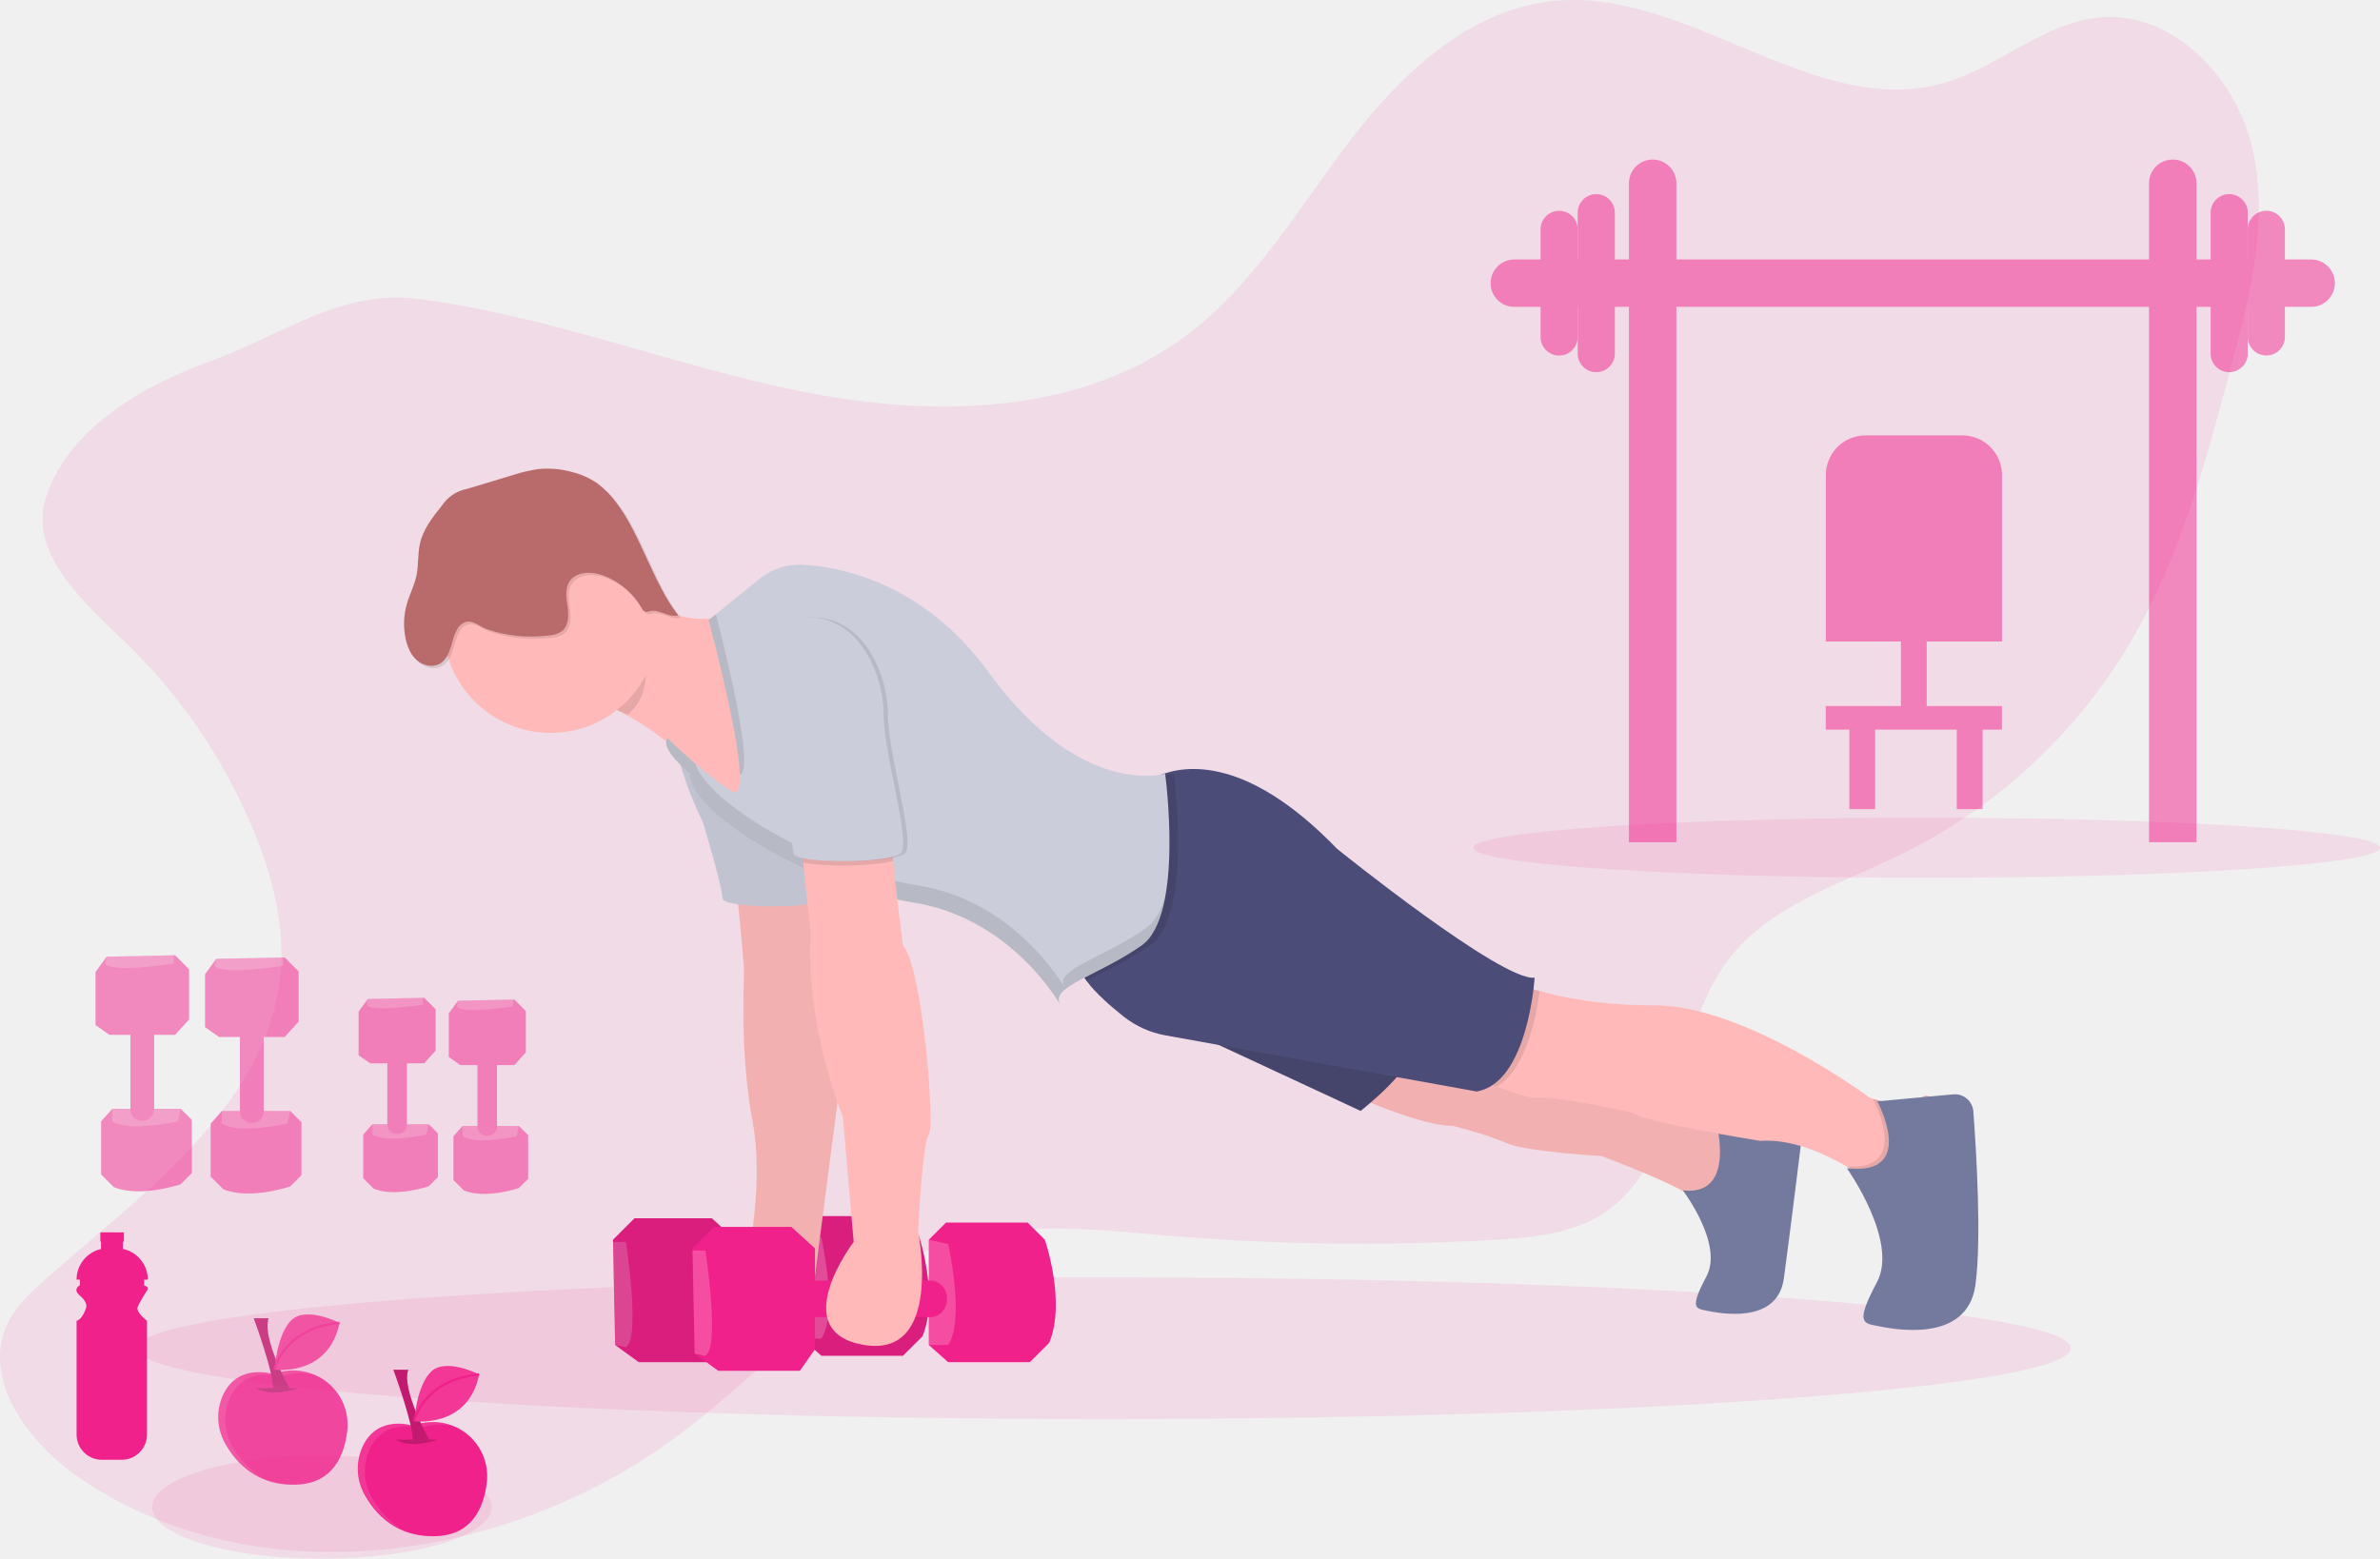
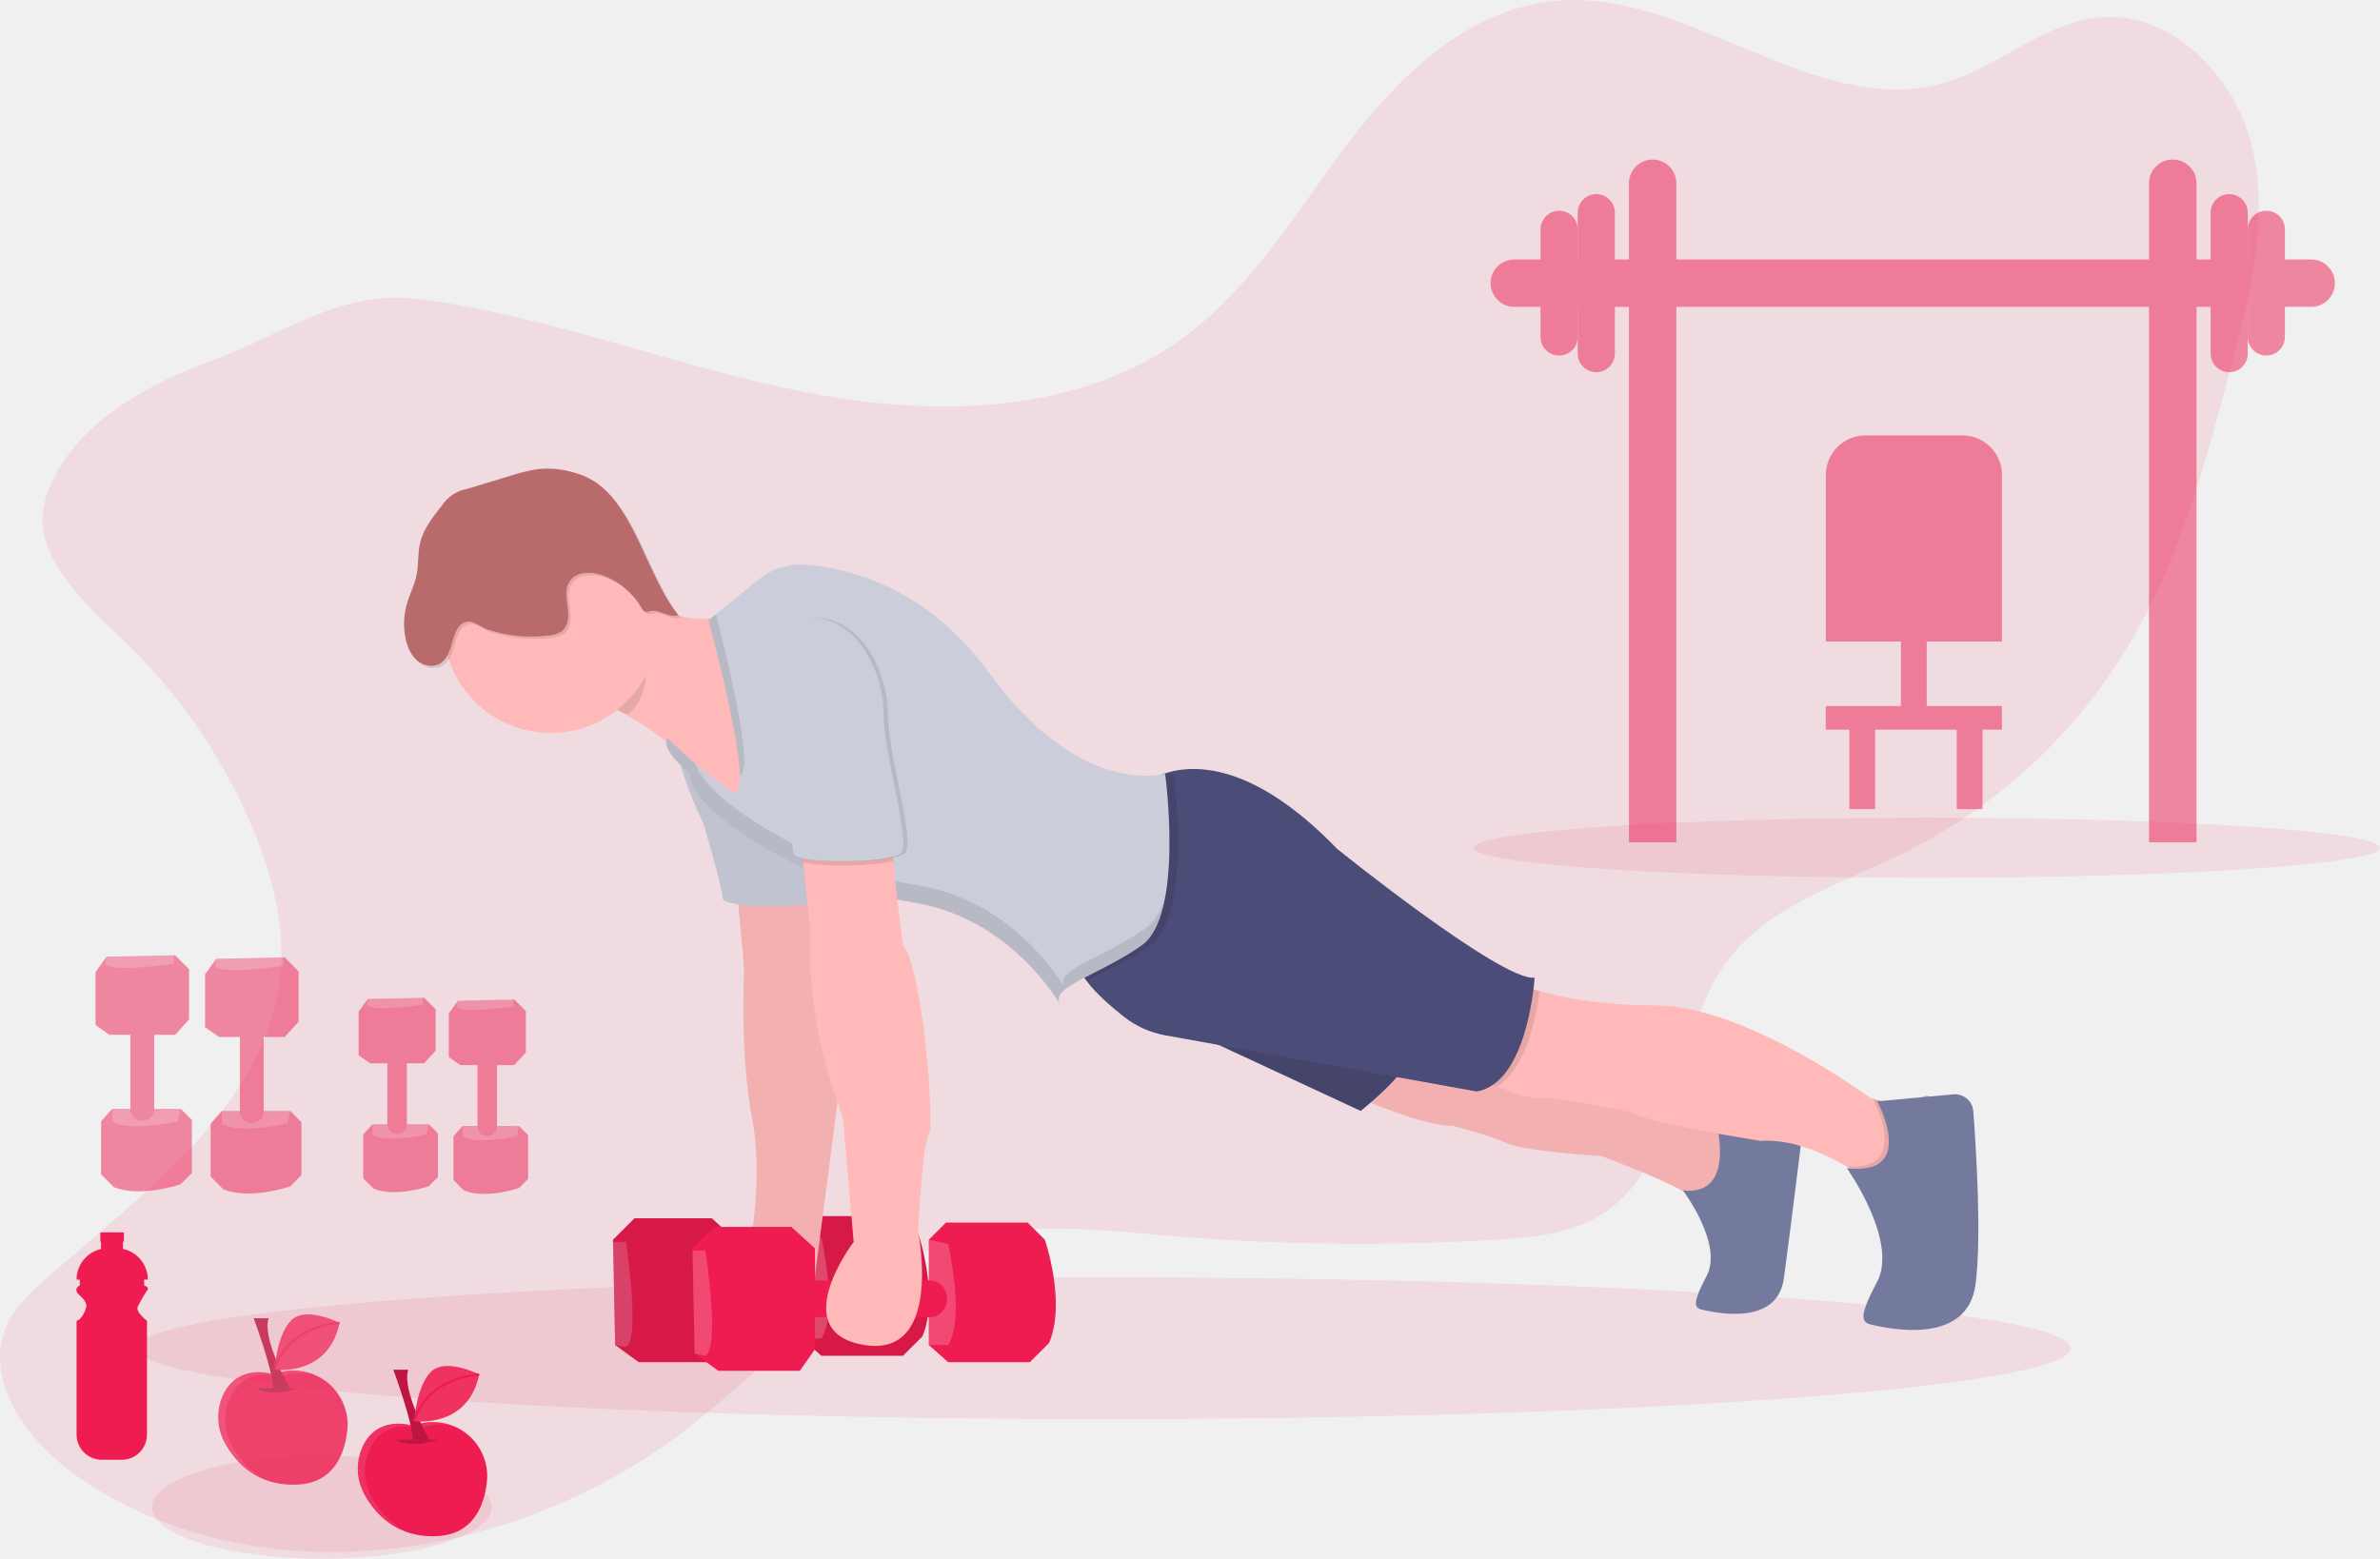
<svg xmlns="http://www.w3.org/2000/svg" id="cbb27dff-01cf-4d21-b827-02c6f7b52fd7" data-name="Layer 1" width="1020" height="668.18" viewBox="0 0 1020 668.18">
-   <path d="M109.75,328.95c-7.68,23.25,14.9,44.16,32.66,61A239.26,239.26,0,0,1,198.71,472c7.72,18.73,13.09,38.88,11.65,59.09-4.08,57.32-58.06,95.51-101.19,133.48C103.06,670,96.95,675.68,93.39,683c-11.43,23.49,8,50.56,29.4,65.54C199,801.86,309,786,382.92,729.55c38.28-29.24,71.18-69,117.57-82,29.66-8.27,61.14-4.35,91.83-1.8a977.73,977.73,0,0,0,138.34,1.64c16.18-1,33.1-2.56,46.65-11.45,34.31-22.48,28.52-75.78,53.28-108.48,17.8-23.5,48.21-32.56,74.68-45.55a233.64,233.64,0,0,0,97.83-90.78c21.25-36.17,32.26-77.29,43-117.83,8.1-30.46,16.23-62.36,9.37-93.13s-33.94-59.5-65.34-56.8c-24.11,2.07-43.29,21.12-66.51,27.94C868,167.69,814,110.8,756.3,116.29c-36.33,3.45-65.63,31-87.78,60s-40.9,61.65-70.15,83.49c-45.5,34-107.84,35.2-163.54,24.19s-109.14-32.68-165.46-39.9c-33.18-4.25-58.61,15.52-88.49,26.39C153.46,280.44,119.91,298.2,109.75,328.95Z" transform="translate(-90 -115.91)" fill="#f1218b" opacity="0.1" />
-   <ellipse cx="137.95" cy="646.08" rx="72.74" ry="22.1" fill="#f1218b" opacity="0.1" />
-   <ellipse cx="825.73" cy="363.42" rx="194.27" ry="12.89" fill="#f1218b" opacity="0.1" />
+   <path d="M109.75,328.95c-7.68,23.25,14.9,44.16,32.66,61A239.26,239.26,0,0,1,198.71,472c7.72,18.73,13.09,38.88,11.65,59.09-4.08,57.32-58.06,95.51-101.19,133.48C103.06,670,96.95,675.68,93.39,683c-11.43,23.49,8,50.56,29.4,65.54C199,801.86,309,786,382.92,729.55c38.28-29.24,71.18-69,117.57-82,29.66-8.27,61.14-4.35,91.83-1.8a977.73,977.73,0,0,0,138.34,1.64c16.18-1,33.1-2.56,46.65-11.45,34.31-22.48,28.52-75.78,53.28-108.48,17.8-23.5,48.21-32.56,74.68-45.55a233.64,233.64,0,0,0,97.83-90.78c21.25-36.17,32.26-77.29,43-117.83,8.1-30.46,16.23-62.36,9.37-93.13s-33.94-59.5-65.34-56.8c-24.11,2.07-43.29,21.12-66.51,27.94C868,167.69,814,110.8,756.3,116.29c-36.33,3.45-65.63,31-87.78,60s-40.9,61.65-70.15,83.49c-45.5,34-107.84,35.2-163.54,24.19s-109.14-32.68-165.46-39.9c-33.18-4.25-58.61,15.52-88.49,26.39C153.46,280.44,119.91,298.2,109.75,328.95Z" transform="translate(-90 -115.91)" fill="#ee1c50" opacity="0.1" />
+   <ellipse cx="137.95" cy="646.08" rx="72.74" ry="22.1" fill="#ee1c50" opacity="0.1" />
+   <ellipse cx="825.73" cy="363.42" rx="194.27" ry="12.89" fill="#ee1c50" opacity="0.1" />
  <g opacity="0.5">
-     <path d="M708.28,68.4h0a10.16,10.16,0,0,1,10.16,10.16v282.5a0,0,0,0,1,0,0H698.12a0,0,0,0,1,0,0V78.55A10.16,10.16,0,0,1,708.28,68.4Z" fill="#f1218b" />
-     <path d="M931.21,68.4h0a10.16,10.16,0,0,1,10.16,10.16v282.5a0,0,0,0,1,0,0H921a0,0,0,0,1,0,0V78.55A10.16,10.16,0,0,1,931.21,68.4Z" fill="#f1218b" />
-     <rect x="899.59" y="56.37" width="20.32" height="361.84" rx="10.16" ry="10.16" transform="translate(1057.04 -788.36) rotate(90)" fill="#f1218b" />
-     <rect x="676.16" y="83.22" width="15.92" height="76.32" rx="7.96" ry="7.96" fill="#f1218b" />
-     <rect x="660.24" y="90.36" width="15.92" height="62.05" rx="7.96" ry="7.96" fill="#f1218b" />
-     <rect x="1037.4" y="199.13" width="15.92" height="76.32" rx="7.96" ry="7.96" transform="translate(2000.73 358.67) rotate(-180)" fill="#f1218b" />
-     <rect x="1053.33" y="206.27" width="15.92" height="62.05" rx="7.96" ry="7.96" transform="translate(2032.58 358.67) rotate(180)" fill="#f1218b" />
+     <path d="M708.28,68.4h0a10.16,10.16,0,0,1,10.16,10.16v282.5a0,0,0,0,1,0,0H698.12a0,0,0,0,1,0,0V78.55A10.16,10.16,0,0,1,708.28,68.4Z" fill="#ee1c50" />
+     <path d="M931.21,68.4h0a10.16,10.16,0,0,1,10.16,10.16v282.5a0,0,0,0,1,0,0H921a0,0,0,0,1,0,0V78.55A10.16,10.16,0,0,1,931.21,68.4Z" fill="#ee1c50" />
+     <rect x="899.59" y="56.37" width="20.32" height="361.84" rx="10.16" ry="10.16" transform="translate(1057.04 -788.36) rotate(90)" fill="#ee1c50" />
+     <rect x="676.16" y="83.22" width="15.92" height="76.32" rx="7.96" ry="7.96" fill="#ee1c50" />
+     <rect x="660.24" y="90.36" width="15.92" height="62.05" rx="7.96" ry="7.96" fill="#ee1c50" />
+     <rect x="1037.4" y="199.13" width="15.92" height="76.32" rx="7.96" ry="7.96" transform="translate(2000.73 358.67) rotate(-180)" fill="#ee1c50" />
+     <rect x="1053.33" y="206.27" width="15.92" height="62.05" rx="7.96" ry="7.96" transform="translate(2032.58 358.67) rotate(180)" fill="#ee1c50" />
  </g>
  <g opacity="0.5">
-     <path d="M799.46,186.64H841a17,17,0,0,1,17,17V275a0,0,0,0,1,0,0h-75.5a0,0,0,0,1,0,0V203.64A17,17,0,0,1,799.46,186.64Z" fill="#f1218b" />
-     <rect x="814.68" y="268.59" width="11.05" height="36.83" fill="#f1218b" />
-     <rect x="792.58" y="310.02" width="11.05" height="36.83" fill="#f1218b" />
-     <rect x="838.62" y="310.02" width="11.05" height="36.83" fill="#f1218b" />
-     <rect x="782.46" y="302.65" width="75.5" height="10.13" fill="#f1218b" />
+     <path d="M799.46,186.64H841a17,17,0,0,1,17,17V275a0,0,0,0,1,0,0h-75.5a0,0,0,0,1,0,0V203.64A17,17,0,0,1,799.46,186.64Z" fill="#ee1c50" />
+     <rect x="814.68" y="268.59" width="11.05" height="36.83" fill="#ee1c50" />
+     <rect x="792.58" y="310.02" width="11.05" height="36.83" fill="#ee1c50" />
+     <rect x="838.62" y="310.02" width="11.05" height="36.83" fill="#ee1c50" />
+     <rect x="782.46" y="302.65" width="75.5" height="10.13" fill="#ee1c50" />
  </g>
-   <ellipse cx="473.09" cy="577.95" rx="414.32" ry="30.38" fill="#f1218b" opacity="0.1" />
+   <ellipse cx="473.09" cy="577.95" rx="414.32" ry="30.38" fill="#ee1c50" opacity="0.1" />
  <path d="M670.36,585.67s28.54,12.89,42.35,12.89c0,0,14.73,3.68,23,7.37s40.51,5.52,40.51,5.52,37.75,13.81,42.35,20.26,18.41-23,18.41-23l-7.37-18.41-139-26.7Z" transform="translate(-90 -115.91)" fill="#ffb9b9" />
  <path d="M670.36,585.67s28.54,12.89,42.35,12.89c0,0,14.73,3.68,23,7.37s40.51,5.52,40.51,5.52,37.75,13.81,42.35,20.26,18.41-23,18.41-23l-7.37-18.41-139-26.7Z" transform="translate(-90 -115.91)" opacity="0.05" />
  <path d="M811.23,626.19s17.49,23,10.13,36.83-4.6,13.81,0,14.73,30.38,6.45,33.15-13.81,8.29-65.37,8.29-65.37L825,594.88S835.17,628.95,811.23,626.19Z" transform="translate(-90 -115.91)" fill="#737a9d" />
  <path d="M593.94,555.29l79.18,36.83s24.86-19.34,23-29.46l-92.07-22.1Z" transform="translate(-90 -115.91)" fill="#4c4c78" />
  <path d="M593.94,555.29l79.18,36.83s24.86-19.34,23-29.46l-92.07-22.1Z" transform="translate(-90 -115.91)" opacity="0.1" />
  <path d="M926.32,603.17,918,623.42,898.7,628a123.29,123.29,0,0,0-17.29-12.08c-10.39-6-24.06-11.87-37-10.94,0,0-51.56-8.29-54.32-12,0,0-33.15-7.37-40.51-6.45-3.55.44-11.18-2.11-18.12-4.88-7.45-3-14.11-6.17-14.11-6.17l23.94-37.75a64.34,64.34,0,0,0,8.6,3c9.15,2.68,25.62,6.16,49.41,6.16,38.67,0,92.07,39.59,92.07,39.59s.53.18,1.44.45c4,1.21,15.4,4.06,20.66-.45C919.87,581.07,926.32,603.17,926.32,603.17Z" transform="translate(-90 -115.91)" fill="#ffb9b9" />
  <path d="M926.32,603.17,918,623.42,898.7,628a123.29,123.29,0,0,0-17.29-12.08c28.08,2.11,11.31-28.89,11.31-28.89h.06c4,1.21,15.4,4.06,20.66-.45C919.87,581.07,926.32,603.17,926.32,603.17Z" transform="translate(-90 -115.91)" opacity="0.1" />
  <path d="M881.52,616.7s22.27,31.23,12.9,48.82-5.86,17.58,0,18.76,38.69,8.21,42.2-17.58c2.7-19.83.33-57.89-.91-74.41a7.89,7.89,0,0,0-8.58-7.26l-32.57,3S912,620.22,881.52,616.7Z" transform="translate(-90 -115.91)" fill="#737a9d" />
-   <polygon points="262.71 531.45 263.63 576.57 273.76 583.93 308.75 583.93 315.19 574.73 315.19 531.45 305.06 522.24 271.92 522.24 262.71 531.45" fill="#f1218b" />
+   <polygon points="262.71 531.45 263.63 576.57 273.76 583.93 308.75 583.93 315.19 574.73 315.19 531.45 305.06 522.24 271.92 522.24 262.71 531.45" fill="#ee1c50" />
  <path d="M358.23,648.28s6.45,41.43,0,45.12l-4.6-.92-.92-44.19Z" transform="translate(-90 -115.91)" fill="#fff" opacity="0.2" />
-   <path d="M433.73,644.6l7.37-7.37h35l7.37,7.37s9.21,26.7,1.84,44.19L477,697.08H442l-8.29-7.37Z" transform="translate(-90 -115.91)" fill="#f1218b" />
+   <path d="M433.73,644.6l7.37-7.37h35l7.37,7.37s9.21,26.7,1.84,44.19L477,697.08H442l-8.29-7.37Z" transform="translate(-90 -115.91)" fill="#ee1c50" />
  <polygon points="262.71 531.45 263.63 576.57 273.76 583.93 308.75 583.93 315.19 574.73 315.19 531.45 305.06 522.24 271.92 522.24 262.71 531.45" opacity="0.1" />
  <path d="M433.73,644.6l7.37-7.37h35l7.37,7.37s9.21,26.7,1.84,44.19L477,697.08H442l-8.29-7.37Z" transform="translate(-90 -115.91)" opacity="0.1" />
  <path d="M442,646.44s7.37,32.23,0,43.27h-8.29V644.6Z" transform="translate(-90 -115.91)" fill="#fff" opacity="0.2" />
  <path d="M405.19,491.76s3.68,35.91,3.68,40.51-1.84,35,3.68,64.45S408.87,663,408.87,663h30.38l12.89-99.44-9.21-52.48-3.68-16.57Z" transform="translate(-90 -115.91)" fill="#ffb9b9" />
  <path d="M405.19,491.76s3.68,35.91,3.68,40.51-1.84,35,3.68,64.45S408.87,663,408.87,663h30.38l12.89-99.44-9.21-52.48-3.68-16.57Z" transform="translate(-90 -115.91)" opacity="0.05" />
  <path d="M399.67,400.61s-40.51.92-8.29,68.13c0,0,8.29,27.62,8.29,32.23s41.43,4.6,46,0-7.37-42.35-7.37-59.85S426.37,395.09,399.67,400.61Z" transform="translate(-90 -115.91)" fill="#cbcdda" />
  <path d="M399.67,400.61s-40.51.92-8.29,68.13c0,0,8.29,27.62,8.29,32.23s41.43,4.6,46,0-7.37-42.35-7.37-59.85S426.37,395.09,399.67,400.61Z" transform="translate(-90 -115.91)" opacity="0.05" />
  <path d="M350.87,361s35,37.75,64.45,10.13l-3.68,97.6s-47.88-58-81-53.4Z" transform="translate(-90 -115.91)" fill="#ffb9b9" />
  <path d="M749.85,540.84c-1.4,10.79-5.8,33.51-18.43,40.87-7.45-3-14.11-6.17-14.11-6.17l23.94-37.75A64.34,64.34,0,0,0,749.85,540.84Z" transform="translate(-90 -115.91)" opacity="0.1" />
  <path d="M747.7,535s-2.76,45.12-24.86,48.8L589.36,559.72a40.29,40.29,0,0,1-17.74-8c-5.39-4.24-12-10-15.91-15.28-2.12-2.88-3.4-5.63-3.19-7.9.92-10.13,41.43-34.07,27.62-76.42a25.24,25.24,0,0,1,6.48-3.72c11.53-4.79,38.07-8.31,76.38,31.34C663,479.79,733.89,536.88,747.7,535Z" transform="translate(-90 -115.91)" fill="#4c4c78" />
-   <polygon points="296.78 535.13 297.7 580.25 307.82 587.62 342.81 587.62 349.26 578.41 349.26 535.13 339.13 525.93 305.98 525.93 296.78 535.13" fill="#f1218b" />
+   <polygon points="296.78 535.13 297.7 580.25 307.82 587.62 342.81 587.62 349.26 578.41 349.26 535.13 339.13 525.93 305.98 525.93 296.78 535.13" fill="#ee1c50" />
  <path d="M392.3,652s6.45,41.43,0,45.12l-4.6-.92L386.78,652Z" transform="translate(-90 -115.91)" fill="#fff" opacity="0.2" />
-   <path d="M488.06,647.36l7.37-7.37h35l7.37,7.37s9.21,26.7,1.84,44.19l-8.29,8.29h-35l-8.29-7.37Z" transform="translate(-90 -115.91)" fill="#f1218b" />
+   <path d="M488.06,647.36l7.37-7.37h35l7.37,7.37s9.21,26.7,1.84,44.19l-8.29,8.29h-35l-8.29-7.37Z" transform="translate(-90 -115.91)" fill="#ee1c50" />
  <path d="M496.34,649.2s7.37,32.23,0,43.27h-8.29V647.36Z" transform="translate(-90 -115.91)" fill="#fff" opacity="0.2" />
-   <path d="M439,664.86h49.81c3.9,0,7.06,3.5,7.06,7.83h0c0,4.32-3.16,7.83-7.06,7.83H439c-4.23,0-7.51-4.09-7-8.74h0C432.41,667.83,435.43,664.86,439,664.86Z" transform="translate(-90 -115.91)" fill="#f1218b" />
+   <path d="M439,664.86h49.81c3.9,0,7.06,3.5,7.06,7.83h0c0,4.32-3.16,7.83-7.06,7.83H439c-4.23,0-7.51-4.09-7-8.74h0C432.41,667.83,435.43,664.86,439,664.86Z" transform="translate(-90 -115.91)" fill="#ee1c50" />
  <path d="M582.89,521.22c-9.85,6.9-20.23,11.42-27.19,15.27-2.12-2.88-3.4-5.63-3.19-7.9.92-10.13,41.43-34.07,27.62-76.42a25.24,25.24,0,0,1,6.48-3.72,28.12,28.12,0,0,0,6.41-.88S601.3,508.33,582.89,521.22Z" transform="translate(-90 -115.91)" opacity="0.1" />
  <path d="M376.19,432.37s13.81,13.81,27.16,22.56c12.32,8.07-9.67-73.2-9.67-73.2s13.64-11,21.65-17.53A27.44,27.44,0,0,1,434.41,358c18.43,1.19,52.19,8.94,79.43,46.3,39.59,54.32,75.5,43.27,75.5,43.27s8.29,60.77-10.13,73.66-38.67,17.49-35,24.86-16.57-35.91-62.61-43.27-96.68-39.59-95.75-55.24C385.86,447.57,372.51,437,376.19,432.37Z" transform="translate(-90 -115.91)" fill="#cbcdda" />
  <path d="M366.52,385a46.27,46.27,0,0,0-.7-7.94c-12.06-6-10.35-14.16-10.35-14.16l-20.26,54.32c7.41-1,15.56,1.08,23.74,5C369.72,413.71,366.52,399.69,366.52,385Z" transform="translate(-90 -115.91)" opacity="0.1" />
  <circle cx="236.01" cy="268.13" r="46.04" fill="#ffb9b9" />
  <path d="M284.18,394.42c-.85,2.73-2.16,5.54-4.63,7-3,1.78-7.14.9-9.81-1.4s-4.11-5.74-4.86-9.18a30.82,30.82,0,0,1,.5-15.05c1.2-4.15,3.27-8,4.14-12.25.93-4.52.46-9.25,1.5-13.75,1.41-6.1,5.43-11.21,9.35-16.1a16.62,16.62,0,0,1,10.83-7.2l19.27-5.81A65.11,65.11,0,0,1,321.69,318a38.87,38.87,0,0,1,14.59,1.28A33.61,33.61,0,0,1,346.86,324a39.13,39.13,0,0,1,8.35,8.45c10.19,13.32,16,35.11,26.51,48.22-4.15,1.28-8.3-3-12.45-1.7a2.92,2.92,0,0,1-1.87.15,3.07,3.07,0,0,1-1.37-1.52,31.87,31.87,0,0,0-16.29-13.94c-5.1-1.93-12-1.92-14.79,2.76-1.89,3.16-1.13,7.15-.63,10.8s.41,8-2.48,10.25a10.72,10.72,0,0,1-5.38,1.82,59.28,59.28,0,0,1-26.66-2.61c-3-1-6.05-4.13-9.22-3.13C286.3,384.9,285.31,390.79,284.18,394.42Z" transform="translate(-90 -115.91)" opacity="0.1" />
  <path d="M283.17,393.41c-.85,2.73-2.16,5.54-4.63,7-3,1.78-7.14.9-9.81-1.4s-4.11-5.74-4.86-9.18a30.82,30.82,0,0,1,.5-15.05c1.2-4.15,3.27-8,4.14-12.25.93-4.52.46-9.25,1.5-13.75,1.41-6.1,5.43-11.21,9.35-16.1a16.62,16.62,0,0,1,10.83-7.2l19.27-5.81A65.11,65.11,0,0,1,320.68,317a38.87,38.87,0,0,1,14.59,1.28A33.61,33.61,0,0,1,345.85,323a39.13,39.13,0,0,1,8.35,8.45c10.19,13.32,16,35.11,26.51,48.22-4.15,1.28-8.3-3-12.45-1.7a2.92,2.92,0,0,1-1.87.15A3.07,3.07,0,0,1,365,376.6a31.87,31.87,0,0,0-16.29-13.94c-5.1-1.93-12-1.92-14.79,2.76-1.89,3.16-1.13,7.15-.63,10.8s.41,8-2.48,10.25a10.72,10.72,0,0,1-5.38,1.82,59.28,59.28,0,0,1-26.66-2.61c-3-1-6.05-4.13-9.22-3.13C285.29,383.89,284.3,389.78,283.17,393.41Z" transform="translate(-90 -115.91)" fill="#b96b6b" />
  <g opacity="0.1">
    <path d="M396.8,379.22l-3.12,2.52s12.89,47.63,13.4,66.34C413.66,446.3,401,395.34,396.8,379.22Z" transform="translate(-90 -115.91)" />
    <path d="M581,513.86c-18.41,12.89-38.67,17.49-35,24.86s-16.57-35.91-62.61-43.27c-43.19-6.91-90.43-35.7-95.35-52.16-6.9-5.9-11.92-10.91-11.92-10.91-3.68,4.6,9.67,15.19,9.67,15.19-.92,15.65,49.72,47.88,95.75,55.24s66.29,50.64,62.61,43.27,16.57-12,35-24.86c5.27-3.69,8.35-11.3,10.07-20.29C587.44,506.62,584.8,511.23,581,513.86Z" transform="translate(-90 -115.91)" />
  </g>
  <path d="M488.06,602.25c-2.76,3.68-4.6,41.43-4.6,41.43s11,54.32-23,48.8-4.6-44.19-4.6-44.19l-4.6-53.4c-17.49-46-13.81-79.18-13.81-79.18l-3.27-30.07-1.34-12.28,39.59-9.21c-1.08,1.44-.62,10.42.35,20.85,1.51,16.34,4.25,36.23,4.25,36.23C485.29,530.43,490.82,598.56,488.06,602.25Z" transform="translate(-90 -115.91)" fill="#ffb9b9" />
  <path d="M431.89,381.28s-40.51.92-8.29,68.13c0,0,8.29,27.62,8.29,32.23s41.43,4.6,46,0-7.37-42.35-7.37-59.85S458.59,375.75,431.89,381.28Z" transform="translate(-90 -115.91)" opacity="0.1" />
  <path d="M472.75,485c-8.6,2.35-29.68,2.56-38.61.64l-1.34-12.28,39.59-9.21C471.33,465.58,471.79,474.56,472.75,485Z" transform="translate(-90 -115.91)" opacity="0.1" />
  <path d="M430.05,381.28s-40.51.92-8.29,68.13c0,0,8.29,27.62,8.29,32.23s41.43,4.6,46,0-7.37-42.35-7.37-59.85S456.75,375.75,430.05,381.28Z" transform="translate(-90 -115.91)" fill="#cbcdda" />
  <g opacity="0.5">
-     <polygon points="75.04 409.5 45.72 410.1 40.94 416.68 40.94 439.42 46.92 443.61 75.04 443.61 81.03 437.03 81.03 415.49 75.04 409.5" fill="#f1218b" />
+     <polygon points="75.04 409.5 45.72 410.1 40.94 416.68 40.94 439.42 46.92 443.61 75.04 443.61 81.03 437.03 81.03 415.49 75.04 409.5" fill="#ee1c50" />
    <path d="M164.45,529s-26.93,4.19-29.32,0l.6-3,28.72-.6Z" transform="translate(-90 -115.91)" fill="#fff" opacity="0.2" />
-     <path d="M167.44,591.23l4.79,4.79v22.74l-4.79,4.79s-17.35,6-28.72,1.2l-5.39-5.39V596.62l4.79-5.39Z" transform="translate(-90 -115.91)" fill="#f1218b" />
+     <path d="M167.44,591.23l4.79,4.79v22.74l-4.79,4.79s-17.35,6-28.72,1.2l-5.39-5.39V596.62l4.79-5.39Z" transform="translate(-90 -115.91)" fill="#ee1c50" />
    <path d="M166.24,596.62s-20.94,4.79-28.12,0v-5.39h29.32Z" transform="translate(-90 -115.91)" fill="#fff" opacity="0.2" />
-     <path d="M156.07,559.36v32.37a4.86,4.86,0,0,1-5.09,4.59h0a4.86,4.86,0,0,1-5.09-4.59V559.36c0-2.75,2.66-4.88,5.68-4.56h0A4.79,4.79,0,0,1,156.07,559.36Z" transform="translate(-90 -115.91)" fill="#f1218b" />
-     <polygon points="122 410.42 92.68 411.02 87.89 417.6 87.89 440.34 93.88 444.53 122 444.53 127.98 437.95 127.98 416.41 122 410.42" fill="#f1218b" />
+     <path d="M156.07,559.36v32.37a4.86,4.86,0,0,1-5.09,4.59h0a4.86,4.86,0,0,1-5.09-4.59V559.36c0-2.75,2.66-4.88,5.68-4.56h0A4.79,4.79,0,0,1,156.07,559.36Z" transform="translate(-90 -115.91)" fill="#ee1c50" />
+     <polygon points="122 410.42 92.68 411.02 87.89 417.6 87.89 440.34 93.88 444.53 122 444.53 127.98 437.95 127.98 416.41 122 410.42" fill="#ee1c50" />
    <path d="M211.4,529.93s-26.93,4.19-29.32,0l.6-3,28.72-.6Z" transform="translate(-90 -115.91)" fill="#fff" opacity="0.2" />
-     <path d="M214.39,592.16l4.79,4.79v22.74l-4.79,4.79s-17.35,6-28.72,1.2l-5.39-5.39V597.54l4.79-5.39Z" transform="translate(-90 -115.91)" fill="#f1218b" />
+     <path d="M214.39,592.16l4.79,4.79v22.74l-4.79,4.79s-17.35,6-28.72,1.2l-5.39-5.39V597.54l4.79-5.39Z" transform="translate(-90 -115.91)" fill="#ee1c50" />
    <path d="M213.2,597.54s-20.94,4.79-28.12,0v-5.39h29.32Z" transform="translate(-90 -115.91)" fill="#fff" opacity="0.2" />
-     <path d="M203,560.28v32.37a4.86,4.86,0,0,1-5.09,4.59h0a4.86,4.86,0,0,1-5.09-4.59V560.28c0-2.75,2.66-4.88,5.68-4.56h0A4.79,4.79,0,0,1,203,560.28Z" transform="translate(-90 -115.91)" fill="#f1218b" />
-     <polygon points="181.78 427.74 157.64 428.23 153.7 433.65 153.7 452.37 158.63 455.81 181.78 455.81 186.7 450.39 186.7 432.66 181.78 427.74" fill="#f1218b" />
+     <path d="M203,560.28v32.37a4.86,4.86,0,0,1-5.09,4.59h0a4.86,4.86,0,0,1-5.09-4.59V560.28c0-2.75,2.66-4.88,5.68-4.56h0A4.79,4.79,0,0,1,203,560.28Z" transform="translate(-90 -115.91)" fill="#ee1c50" />
+     <polygon points="181.78 427.74 157.64 428.23 153.7 433.65 153.7 452.37 158.63 455.81 181.78 455.81 186.7 450.39 186.7 432.66 181.78 427.74" fill="#ee1c50" />
    <path d="M271.28,546.6s-22.17,3.45-24.14,0l.49-2.46,23.64-.49Z" transform="translate(-90 -115.91)" fill="#fff" opacity="0.2" />
-     <path d="M273.75,597.83l3.94,3.94v18.72l-3.94,3.94s-14.28,4.93-23.64,1L245.67,621V602.26l3.94-4.43Z" transform="translate(-90 -115.91)" fill="#f1218b" />
+     <path d="M273.75,597.83l3.94,3.94v18.72l-3.94,3.94s-14.28,4.93-23.64,1L245.67,621V602.26l3.94-4.43Z" transform="translate(-90 -115.91)" fill="#ee1c50" />
    <path d="M272.76,602.26s-17.24,3.94-23.15,0v-4.43h24.14Z" transform="translate(-90 -115.91)" fill="#fff" opacity="0.2" />
-     <path d="M264.39,571.59v26.65A4,4,0,0,1,260.2,602h0a4,4,0,0,1-4.19-3.78V571.59a4.05,4.05,0,0,1,4.68-3.75h0A3.94,3.94,0,0,1,264.39,571.59Z" transform="translate(-90 -115.91)" fill="#f1218b" />
-     <polygon points="220.43 428.49 196.29 428.99 192.35 434.4 192.35 453.12 197.28 456.57 220.43 456.57 225.36 451.15 225.36 433.42 220.43 428.49" fill="#f1218b" />
+     <path d="M264.39,571.59v26.65A4,4,0,0,1,260.2,602h0a4,4,0,0,1-4.19-3.78V571.59a4.05,4.05,0,0,1,4.68-3.75h0A3.94,3.94,0,0,1,264.39,571.59Z" transform="translate(-90 -115.91)" fill="#ee1c50" />
+     <polygon points="220.43 428.49 196.29 428.99 192.35 434.4 192.35 453.12 197.28 456.57 220.43 456.57 225.36 451.15 225.36 433.42 220.43 428.49" fill="#ee1c50" />
    <path d="M309.94,547.36s-22.17,3.45-24.14,0l.49-2.46,23.64-.49Z" transform="translate(-90 -115.91)" fill="#fff" opacity="0.2" />
-     <path d="M312.4,598.59l3.94,3.94v18.72l-3.94,3.94s-14.28,4.93-23.64,1l-4.43-4.43V603l3.94-4.43Z" transform="translate(-90 -115.91)" fill="#f1218b" />
+     <path d="M312.4,598.59l3.94,3.94v18.72l-3.94,3.94s-14.28,4.93-23.64,1l-4.43-4.43V603l3.94-4.43Z" transform="translate(-90 -115.91)" fill="#ee1c50" />
    <path d="M311.42,603s-17.24,3.94-23.15,0v-4.43H312.4Z" transform="translate(-90 -115.91)" fill="#fff" opacity="0.2" />
-     <path d="M303,572.35V599a4,4,0,0,1-4.19,3.78h0a4,4,0,0,1-4.19-3.78V572.35a4.05,4.05,0,0,1,4.68-3.75h0A3.94,3.94,0,0,1,303,572.35Z" transform="translate(-90 -115.91)" fill="#f1218b" />
+     <path d="M303,572.35V599a4,4,0,0,1-4.19,3.78h0a4,4,0,0,1-4.19-3.78V572.35a4.05,4.05,0,0,1,4.68-3.75h0A3.94,3.94,0,0,1,303,572.35Z" transform="translate(-90 -115.91)" fill="#ee1c50" />
  </g>
  <g opacity="0.8">
-     <path d="M207.18,705s-14.17-4.8-21,7.69a22.78,22.78,0,0,0,.3,21.93c4.48,8.1,13.71,18.61,31.2,17.68,14.84-.79,19.77-12.12,21.11-22.65a23.27,23.27,0,0,0-30.9-24.91Z" transform="translate(-90 -115.91)" fill="#f1218b" />
+     <path d="M207.18,705s-14.17-4.8-21,7.69a22.78,22.78,0,0,0,.3,21.93c4.48,8.1,13.71,18.61,31.2,17.68,14.84-.79,19.77-12.12,21.11-22.65a23.27,23.27,0,0,0-30.9-24.91Z" transform="translate(-90 -115.91)" fill="#ee1c50" />
    <path d="M189.49,735.73a22.78,22.78,0,0,1-.3-21.93c6.82-12.49,21-7.69,21-7.69l.73-.26a23.06,23.06,0,0,1,16.65.37,23.06,23.06,0,0,0-19.66-1.88l-.73.26s-14.17-4.8-21,7.69a22.78,22.78,0,0,0,.3,21.93c3,5.33,8,11.7,16,15.17A35.13,35.13,0,0,1,189.49,735.73Z" transform="translate(-90 -115.91)" fill="#fff" opacity="0.1" />
    <path d="M199.86,711s5.25,4.13,18,0" transform="translate(-90 -115.91)" opacity="0.2" />
-     <path d="M198.74,681s9,24.4,8.26,30.78l7.13-.75s-12-21.39-9-30Z" transform="translate(-90 -115.91)" fill="#f1218b" />
+     <path d="M198.74,681s9,24.4,8.26,30.78l7.13-.75s-12-21.39-9-30Z" transform="translate(-90 -115.91)" fill="#ee1c50" />
    <path d="M198.74,681s9,24.4,8.26,30.78l7.13-.75s-12-21.39-9-30Z" transform="translate(-90 -115.91)" opacity="0.2" />
-     <path d="M235.5,683s-14.18-7.25-20.52-1.26-7.32,21.3-7.32,21.3S230.78,706.23,235.5,683Z" transform="translate(-90 -115.91)" fill="#f1218b" />
+     <path d="M235.5,683s-14.18-7.25-20.52-1.26-7.32,21.3-7.32,21.3S230.78,706.23,235.5,683Z" transform="translate(-90 -115.91)" fill="#ee1c50" />
    <path d="M235.5,683s-14.18-7.25-20.52-1.26-7.32,21.3-7.32,21.3S230.78,706.23,235.5,683Z" transform="translate(-90 -115.91)" fill="#fff" opacity="0.1" />
-     <path d="M207.66,703s3.72-17.77,27.84-20" transform="translate(-90 -115.91)" fill="none" stroke="#f1218b" stroke-miterlimit="10" />
+     <path d="M207.66,703s3.72-17.77,27.84-20" transform="translate(-90 -115.91)" fill="none" stroke="#ee1c50" stroke-miterlimit="10" />
  </g>
-   <path d="M267,727.09s-14.17-4.8-21,7.69a22.78,22.78,0,0,0,.3,21.93c4.48,8.1,13.71,18.61,31.2,17.68,14.84-.79,19.77-12.12,21.11-22.65a23.27,23.27,0,0,0-30.9-24.91Z" transform="translate(-90 -115.91)" fill="#f1218b" />
+   <path d="M267,727.09s-14.17-4.8-21,7.69a22.78,22.78,0,0,0,.3,21.93c4.48,8.1,13.71,18.61,31.2,17.68,14.84-.79,19.77-12.12,21.11-22.65a23.27,23.27,0,0,0-30.9-24.91Z" transform="translate(-90 -115.91)" fill="#ee1c50" />
  <path d="M249.34,757.83a22.78,22.78,0,0,1-.3-21.93c6.82-12.49,21-7.69,21-7.69l.73-.26a23.06,23.06,0,0,1,16.65.37,23.06,23.06,0,0,0-19.66-1.88l-.73.26s-14.17-4.8-21,7.69a22.78,22.78,0,0,0,.3,21.93c3,5.33,8,11.7,16,15.17A35.13,35.13,0,0,1,249.34,757.83Z" transform="translate(-90 -115.91)" fill="#fff" opacity="0.1" />
  <path d="M259.71,733.09s5.25,4.13,18,0" transform="translate(-90 -115.91)" opacity="0.2" />
-   <path d="M258.58,703.07s9,24.4,8.26,30.78l7.13-.75s-12-21.39-9-30Z" transform="translate(-90 -115.91)" fill="#f1218b" />
+   <path d="M258.58,703.07s9,24.4,8.26,30.78l7.13-.75s-12-21.39-9-30Z" transform="translate(-90 -115.91)" fill="#ee1c50" />
  <path d="M258.58,703.07s9,24.4,8.26,30.78l7.13-.75s-12-21.39-9-30Z" transform="translate(-90 -115.91)" opacity="0.2" />
-   <path d="M295.35,705.1s-14.18-7.25-20.52-1.26-7.32,21.3-7.32,21.3S290.63,728.32,295.35,705.1Z" transform="translate(-90 -115.91)" fill="#f1218b" />
+   <path d="M295.35,705.1s-14.18-7.25-20.52-1.26-7.32,21.3-7.32,21.3S290.63,728.32,295.35,705.1Z" transform="translate(-90 -115.91)" fill="#ee1c50" />
  <path d="M295.35,705.1s-14.18-7.25-20.52-1.26-7.32,21.3-7.32,21.3S290.63,728.32,295.35,705.1Z" transform="translate(-90 -115.91)" fill="#fff" opacity="0.1" />
-   <path d="M267.51,725.14s3.72-17.77,27.84-20" transform="translate(-90 -115.91)" fill="none" stroke="#f1218b" stroke-miterlimit="10" />
-   <path d="M153,669.17s1.39-1.55-1.22-2.17v-2.55h1.57a13.46,13.46,0,0,0-10.66-13.16v-3.09h.41v-4H133v4h.29v3.13a13.46,13.46,0,0,0-10.48,13.12h1.4v2.45s-3.32,1.57,0,4.37,2.8,4.89,2.8,4.89-1.4,5.24-4.19,5.94v48.75a10.83,10.83,0,0,0,10.83,10.83h8.56A10.83,10.83,0,0,0,153,730.86V682.1s-4.89-3.67-4-5.94A55,55,0,0,1,153,669.17Z" transform="translate(-90 -115.91)" fill="#f1218b" />
+   <path d="M267.51,725.14s3.72-17.77,27.84-20" transform="translate(-90 -115.91)" fill="none" stroke="#ee1c50" stroke-miterlimit="10" />
+   <path d="M153,669.17s1.39-1.55-1.22-2.17v-2.55h1.57a13.46,13.46,0,0,0-10.66-13.16v-3.09h.41v-4H133v4h.29v3.13a13.46,13.46,0,0,0-10.48,13.12h1.4v2.45s-3.32,1.57,0,4.37,2.8,4.89,2.8,4.89-1.4,5.24-4.19,5.94v48.75a10.83,10.83,0,0,0,10.83,10.83h8.56A10.83,10.83,0,0,0,153,730.86V682.1s-4.89-3.67-4-5.94A55,55,0,0,1,153,669.17Z" transform="translate(-90 -115.91)" fill="#ee1c50" />
</svg>
